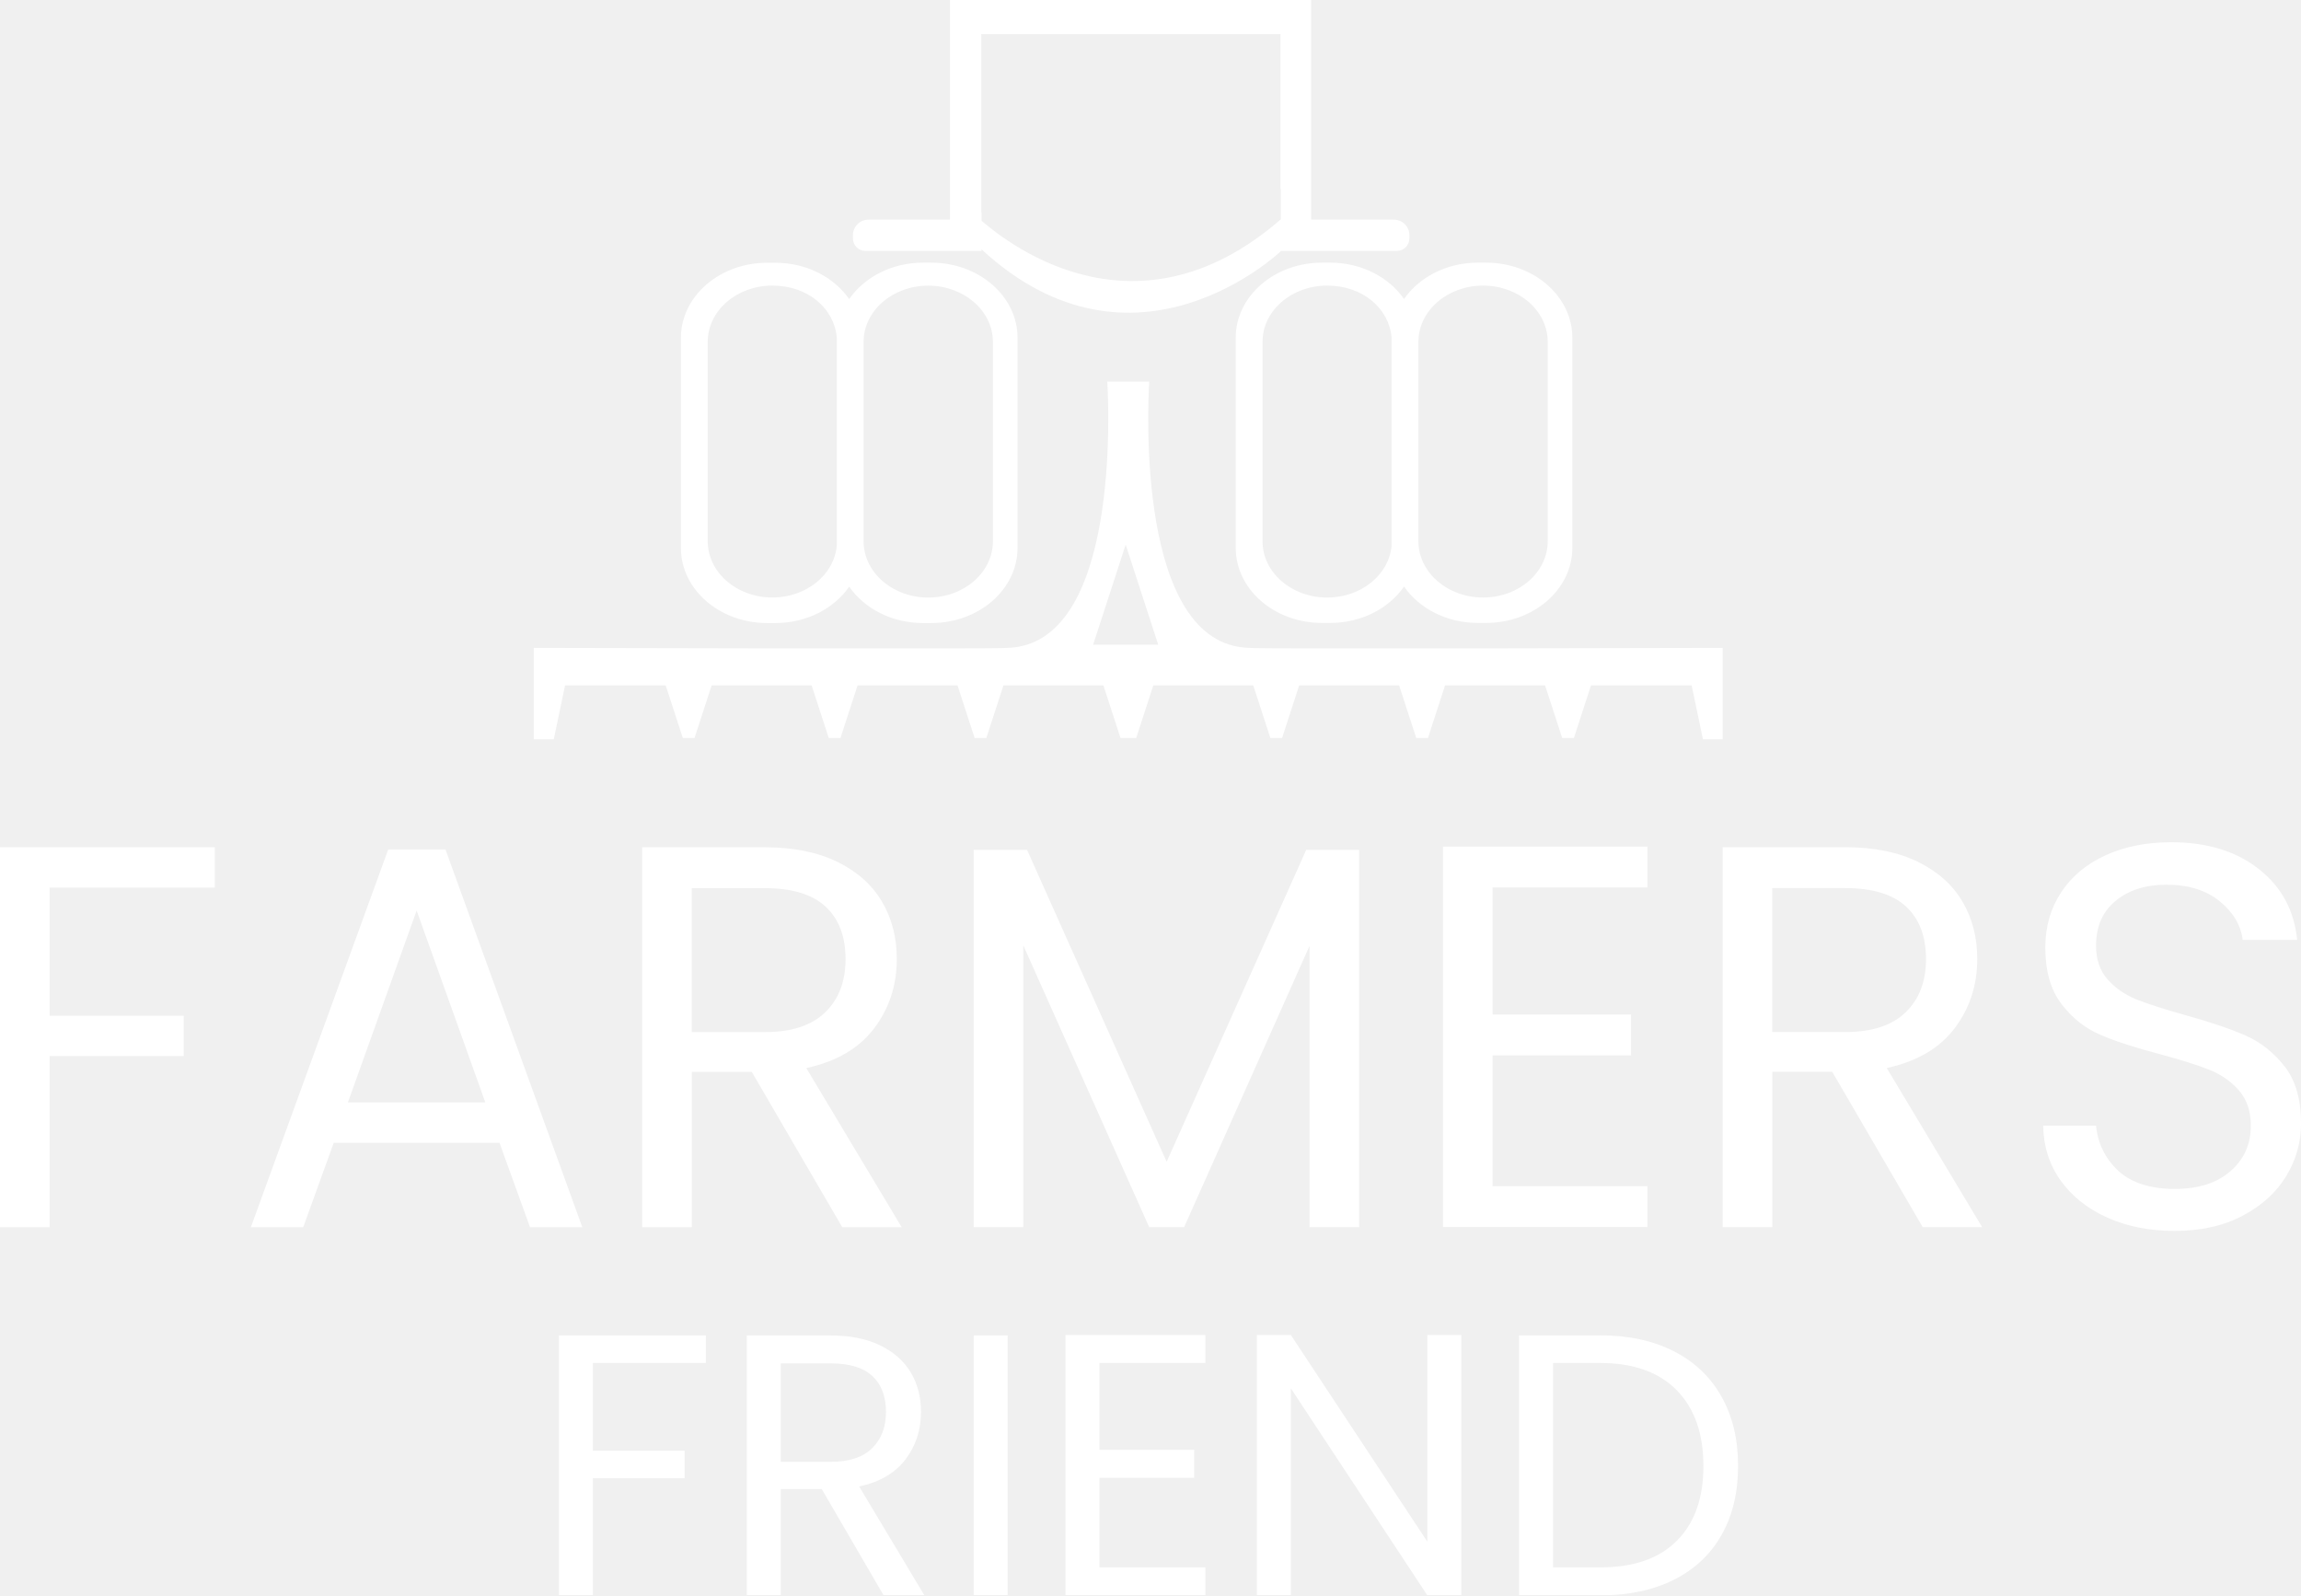
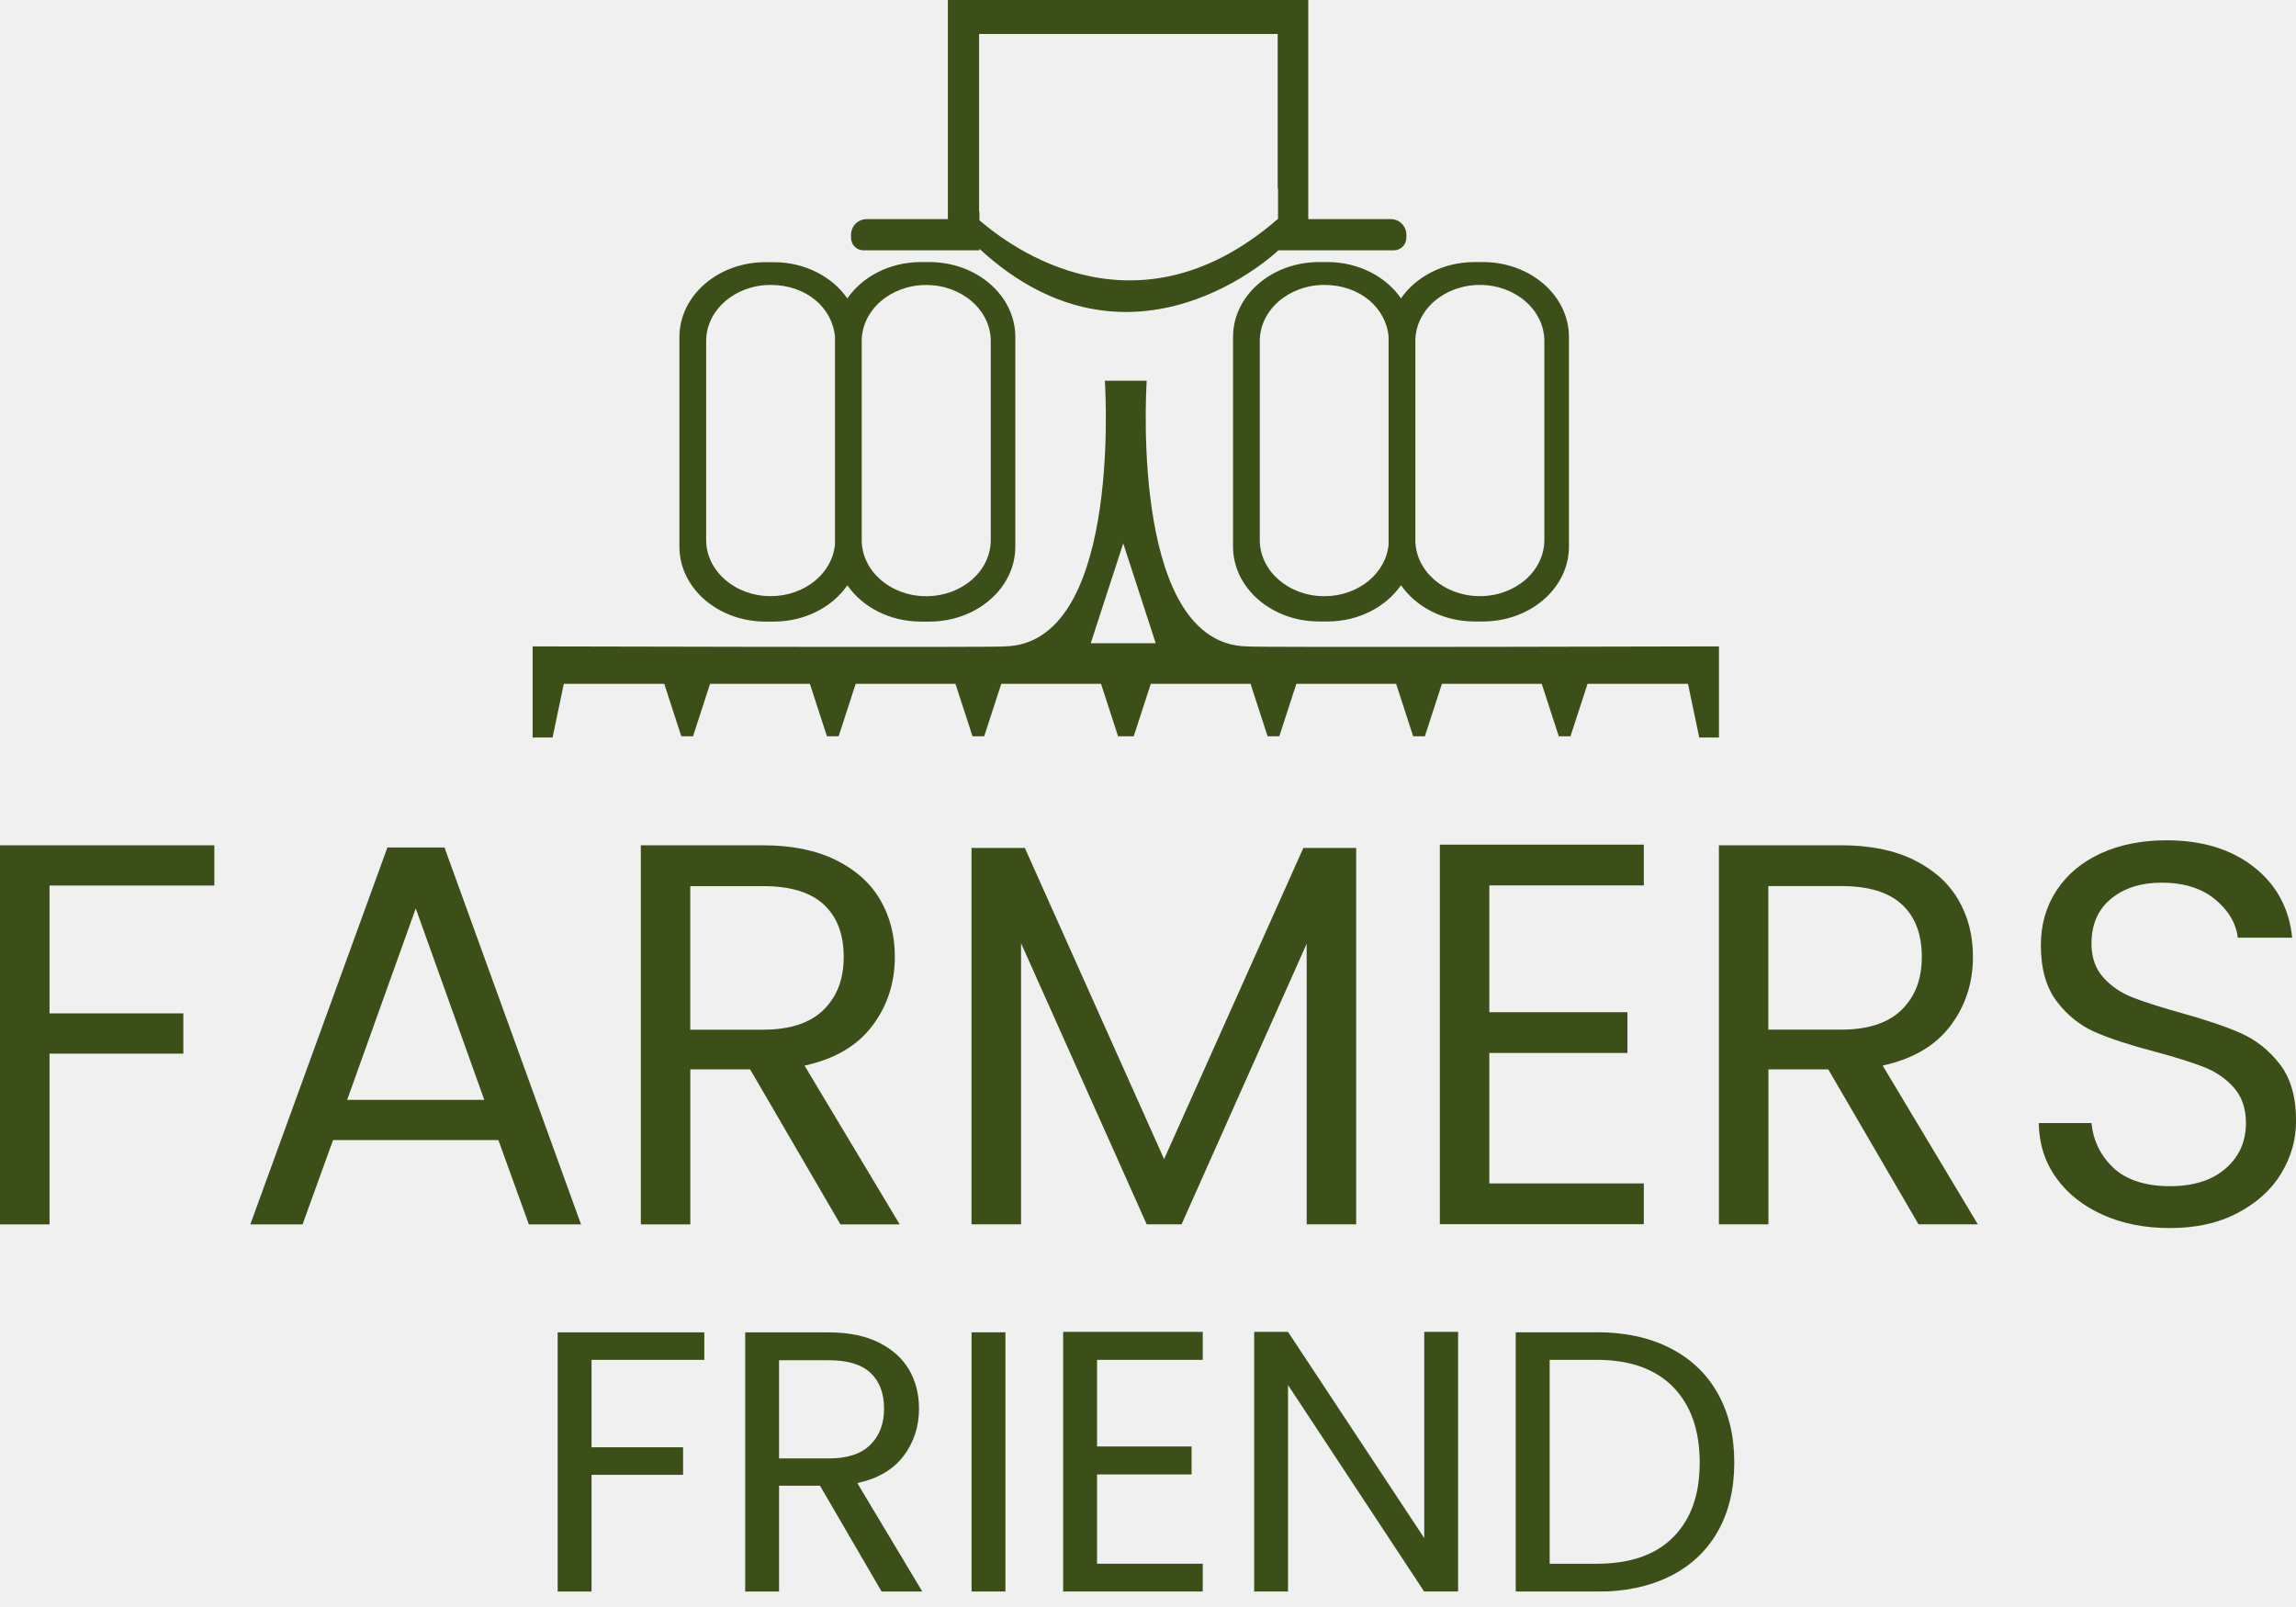
- <svg xmlns="http://www.w3.org/2000/svg" width="375" height="260" viewBox="0 0 375 260" fill="none">
-   <g clip-path="url(#clip0_4_29)">
-     <mask id="mask0_4_29" style="mask-type:luminance" maskUnits="userSpaceOnUse" x="0" y="0" width="375" height="260">
-       <path d="M375 0H0V260H375V0Z" fill="white" />
-     </mask>
-     <g mask="url(#mask0_4_29)">
-       <path d="M253.1 222.125H260.768C266.196 222.125 270.359 223.605 273.256 226.557C276.162 229.518 277.606 233.632 277.606 238.907C277.606 244.183 276.171 248.193 273.284 251.089C270.415 253.994 266.234 255.437 260.759 255.437H253.1V222.125ZM260.759 217.627H247.559V260H260.759C265.371 260 269.375 259.157 272.768 257.47C276.143 255.783 278.74 253.356 280.549 250.18C282.359 247.003 283.259 243.236 283.259 238.898C283.259 234.559 282.359 230.802 280.549 227.588C278.749 224.393 276.152 221.919 272.768 220.204C269.393 218.48 265.39 217.618 260.759 217.618V217.627ZM243.247 193.33V172.003H265.812V165.34H243.247V144.632H268.484V137.97H235.166V199.973H268.484V193.311H243.247V193.33ZM210.37 217.562H204.839V259.991H210.37V226.248L232.616 259.991H238.147V217.562H232.616V251.239L210.37 217.562ZM196.439 217.562H173.639V259.991H196.439V255.427H179.18V240.838H194.62V236.284H179.18V222.125H196.439V217.562ZM164.218 217.627H158.687V260H164.218V217.627ZM167.386 138.513H158.677V199.992H166.768V154.068L187.289 199.992H192.98L213.417 154.152V199.992H221.498V138.513H212.873L190.13 189.338L167.386 138.513ZM127.253 222.191H135.4C138.428 222.191 140.696 222.875 142.178 224.252C143.65 225.639 144.39 227.578 144.39 230.08C144.39 232.582 143.64 234.531 142.14 236.012C140.64 237.492 138.39 238.233 135.39 238.233H127.244V222.181H127.253V222.191ZM135.39 217.637H121.713V260.009H127.244V242.684H133.928L144.015 260.009H150.662L140.021 242.253C143.378 241.531 145.909 240.041 147.587 237.82C149.265 235.6 150.099 233.013 150.099 230.099C150.099 227.71 149.556 225.583 148.459 223.718C147.362 221.853 145.712 220.382 143.509 219.286C141.296 218.189 138.597 217.646 135.39 217.646M124.647 168.198H112.741V144.744H124.647C129.091 144.744 132.4 145.747 134.556 147.762C136.722 149.776 137.8 152.625 137.8 156.298C137.8 159.971 136.703 162.801 134.509 164.956C132.315 167.111 129.034 168.198 124.647 168.198ZM146.949 200.001L131.406 174.064C136.318 172.996 140.003 170.841 142.468 167.58C144.924 164.328 146.153 160.562 146.153 156.298C146.153 152.803 145.356 149.692 143.753 146.965C142.159 144.238 139.74 142.074 136.515 140.481C133.281 138.888 129.325 138.082 124.656 138.082H104.66V200.001H112.75V174.683H122.519L137.265 200.001H146.959H146.949ZM115.028 217.637H91.085V260.009H96.616V240.913H111.569V236.415H96.616V222.125H115.038V217.627L115.028 217.637ZM8.09 144.651H35.005V138.082H0V200.001H8.09V172.106H29.943V165.528H8.09V144.651ZM79.085 179.658H56.699L67.901 148.389L79.095 179.658H79.085ZM94.901 200.001L72.598 138.438H63.27L40.883 200.001H49.414L54.392 186.236H81.401L86.379 200.001H94.901ZM136.375 55.023C136.375 55.023 136.375 55.032 136.375 55.042V88.906C135.962 93.648 131.425 97.377 125.875 97.377C120.053 97.377 115.338 93.263 115.338 88.203V55.716C115.338 50.647 120.053 46.543 125.875 46.543C131.697 46.543 135.972 50.282 136.375 55.032M140.743 55.726C140.743 50.656 145.459 46.552 151.281 46.552C157.102 46.552 161.818 50.656 161.818 55.726V88.213C161.818 93.282 157.102 97.386 151.281 97.386C145.459 97.386 140.743 93.273 140.743 88.213V55.716V55.726ZM138.4 48.754C135.943 45.203 131.481 42.823 126.372 42.823H125.022C117.26 42.823 110.969 48.304 110.969 55.06V89.3C110.969 96.056 117.26 101.537 125.022 101.537H126.372C131.481 101.537 135.943 99.157 138.4 95.606C140.856 99.157 145.318 101.537 150.427 101.537H151.777C159.54 101.537 165.83 96.056 165.83 89.3V55.042C165.83 48.286 159.54 42.804 151.777 42.804H150.427C145.318 42.804 140.856 45.184 138.4 48.735M208.739 35.739C184.317 56.991 162.774 38.344 159.971 35.982V34.614H159.915V5.557H208.682V30.8H208.739V35.739ZM229.701 38.85V38.344C229.701 36.938 228.557 35.795 227.151 35.795H213.679V0H154.815V35.795H141.55C140.143 35.795 139 36.938 139 38.344V38.85C139 39.974 139.909 40.892 141.043 40.892H159.962V40.639C184.955 63.681 208.729 40.949 208.729 40.949V40.892H227.647C228.772 40.892 229.691 39.983 229.691 38.85M252.237 88.203C252.237 93.273 247.522 97.377 241.7 97.377C235.878 97.377 231.163 93.263 231.163 88.203V55.716C231.163 50.647 235.878 46.543 241.7 46.543C247.522 46.543 252.237 50.647 252.237 55.716V88.203ZM226.794 55.032C226.794 55.032 226.794 55.042 226.794 55.051V88.916C226.382 93.657 221.844 97.386 216.295 97.386C210.473 97.386 205.757 93.273 205.757 88.213V55.716C205.757 50.647 210.473 46.543 216.295 46.543C222.116 46.543 226.391 50.282 226.794 55.032ZM256.25 89.29V55.042C256.25 48.286 249.959 42.804 242.197 42.804H240.847C235.738 42.804 231.275 45.184 228.819 48.735C226.363 45.184 221.901 42.804 216.791 42.804H215.441C207.679 42.804 201.389 48.286 201.389 55.042V89.281C201.389 96.037 207.679 101.519 215.441 101.519H216.791C221.901 101.519 226.363 99.139 228.819 95.587C231.275 99.139 235.738 101.519 240.847 101.519H242.197C249.959 101.519 256.25 96.037 256.25 89.281M188.761 105.07H178.149L183.455 88.756L188.761 105.07ZM277.493 120.475H280.755V105.585C280.755 105.585 203.629 105.792 203.629 105.585C185.067 105.192 187.083 65.546 187.289 62.191H180.455C180.661 65.546 182.677 105.192 164.115 105.585C164.115 105.792 86.988 105.585 86.988 105.585V120.475H90.251L92.088 111.704H108.494L111.278 120.269H113.191L115.975 111.704H132.278L135.062 120.269H136.975L139.759 111.704H156.052L158.837 120.269H160.749L163.533 111.704H179.827L182.611 120.269H185.17L187.955 111.704H204.248L207.032 120.269H208.945L211.729 111.704H228.022L230.807 120.269H232.719L235.503 111.704H251.806L254.591 120.269H256.503L259.287 111.704H275.693L277.531 120.475H277.493ZM300.724 168.189H288.818V144.735H300.733C305.177 144.735 308.477 145.738 310.642 147.752C312.808 149.767 313.886 152.615 313.886 156.289C313.886 159.962 312.789 162.792 310.595 164.947C308.402 167.102 305.121 168.189 300.733 168.189M323.036 199.992L307.492 174.055C312.405 172.987 316.089 170.831 318.555 167.571C321.011 164.319 322.239 160.552 322.239 156.289C322.239 152.793 321.442 149.682 319.839 146.956C318.245 144.229 315.827 142.064 312.602 140.471C309.377 138.878 305.42 138.073 300.742 138.073H280.746V199.992H288.837V174.673H298.605L313.352 199.992H323.045H323.036ZM365.485 153.168H374.372C373.894 148.371 371.813 144.519 368.11 141.615C364.407 138.71 359.654 137.257 353.851 137.257C349.819 137.257 346.257 137.97 343.145 139.384C340.042 140.809 337.623 142.823 335.907 145.428C334.192 148.033 333.329 151.032 333.329 154.405C333.329 158.256 334.201 161.311 335.945 163.598C337.688 165.884 339.788 167.552 342.254 168.62C344.71 169.688 347.982 170.747 352.069 171.815C355.388 172.706 358.022 173.54 359.982 174.308C361.941 175.076 363.563 176.201 364.866 177.681C366.169 179.162 366.825 181.083 366.825 183.453C366.825 186.471 365.719 188.944 363.497 190.875C361.285 192.805 358.238 193.761 354.394 193.761C350.551 193.761 347.298 192.768 345.198 190.781C343.088 188.794 341.888 186.358 341.598 183.453H332.982C333.039 186.827 333.985 189.806 335.823 192.383C337.66 194.96 340.191 196.975 343.426 198.427C346.651 199.88 350.316 200.601 354.404 200.601C358.669 200.601 362.363 199.786 365.503 198.118C368.644 196.459 371.016 194.295 372.609 191.634C374.213 188.973 375.009 186.124 375.009 183.097C375.009 179.19 374.119 176.098 372.347 173.811C370.566 171.534 368.438 169.848 365.944 168.751C363.46 167.655 360.169 166.549 356.082 165.415C352.707 164.469 350.082 163.626 348.216 162.885C346.351 162.145 344.776 161.058 343.51 159.643C342.235 158.219 341.598 156.382 341.598 154.133C341.598 150.994 342.666 148.549 344.795 146.806C346.923 145.054 349.688 144.182 353.054 144.182C356.672 144.182 359.569 145.091 361.763 146.89C363.957 148.689 365.194 150.779 365.494 153.15" fill="white" />
-     </g>
+ <svg xmlns="http://www.w3.org/2000/svg" width="80" height="56" viewBox="0 0 80 56" fill="none">
+   <mask id="mask0_1924_2745" style="mask-type:luminance" maskUnits="userSpaceOnUse" x="0" y="0" width="80" height="56">
+     <path d="M80 0H0V55.467H80V0Z" fill="white" />
+   </mask>
+   <g mask="url(#mask0_1924_2745)">
+     <path d="M53.995 47.387H55.63C56.788 47.387 57.677 47.702 58.295 48.332C58.914 48.964 59.223 49.842 59.223 50.967C59.223 52.092 58.916 52.948 58.3 53.566C57.688 54.185 56.797 54.493 55.629 54.493H53.995V47.387ZM55.629 46.427H52.813V55.467H55.629C56.612 55.467 57.467 55.287 58.191 54.927C58.91 54.567 59.465 54.049 59.85 53.372C60.236 52.694 60.428 51.89 60.428 50.965C60.428 50.039 60.236 49.238 59.85 48.552C59.466 47.87 58.912 47.343 58.191 46.977C57.471 46.609 56.617 46.425 55.629 46.425V46.427ZM51.893 41.244V36.694H56.706V35.273H51.893V30.855H57.276V29.434H50.169V42.661H57.276V41.24H51.893V41.244ZM44.879 46.413H43.699V55.465H44.879V48.266L49.625 55.465H50.805V46.413H49.625V53.598L44.879 46.413ZM41.907 46.413H37.043V55.465H41.907V54.491H38.225V51.379H41.519V50.407H38.225V47.387H41.907V46.413ZM35.033 46.427H33.853V55.467H35.033V46.427ZM35.709 29.549H33.851V42.665H35.577V32.868L39.955 42.665H41.169L45.529 32.886V42.665H47.253V29.549H45.413L40.561 40.392L35.709 29.549ZM27.147 47.401H28.885C29.531 47.401 30.015 47.547 30.331 47.84C30.645 48.136 30.803 48.55 30.803 49.084C30.803 49.617 30.643 50.033 30.323 50.349C30.003 50.665 29.523 50.823 28.883 50.823H27.145V47.399H27.147V47.401ZM28.883 46.429H25.965V55.469H27.145V51.773H28.571L30.723 55.469H32.141L29.871 51.681C30.587 51.527 31.127 51.209 31.485 50.735C31.843 50.261 32.021 49.709 32.021 49.088C32.021 48.578 31.905 48.124 31.671 47.727C31.437 47.329 31.085 47.015 30.615 46.781C30.143 46.547 29.567 46.431 28.883 46.431M26.591 35.882H24.051V30.879H26.591C27.539 30.879 28.245 31.093 28.705 31.523C29.167 31.952 29.397 32.56 29.397 33.344C29.397 34.127 29.163 34.731 28.695 35.191C28.227 35.65 27.527 35.882 26.591 35.882ZM31.349 42.667L28.033 37.134C29.081 36.906 29.867 36.446 30.393 35.75C30.917 35.057 31.179 34.253 31.179 33.344C31.179 32.598 31.009 31.934 30.667 31.352C30.327 30.771 29.811 30.309 29.123 29.969C28.433 29.63 27.589 29.457 26.593 29.457H22.328V42.667H24.053V37.266H26.137L29.283 42.667H31.351H31.349ZM24.539 46.429H19.431V55.469H20.611V51.395H23.801V50.435H20.611V47.387H24.541V46.427L24.539 46.429ZM1.726 30.859H7.468V29.457H0V42.667H1.726V36.716H6.388V35.313H1.726V30.859ZM16.872 38.327H12.096L14.486 31.656L16.874 38.327H16.872ZM20.245 42.667L15.488 29.534H13.498L8.722 42.667H10.542L11.604 39.73H17.366L18.427 42.667H20.245ZM29.093 11.738C29.093 11.738 29.093 11.74 29.093 11.742V18.967C29.005 19.978 28.037 20.774 26.853 20.774C25.611 20.774 24.605 19.896 24.605 18.817V11.886C24.605 10.805 25.611 9.929 26.853 9.929C28.095 9.929 29.007 10.727 29.093 11.74M30.025 11.888C30.025 10.807 31.031 9.931 32.273 9.931C33.515 9.931 34.521 10.807 34.521 11.888V18.819C34.521 19.9 33.515 20.776 32.273 20.776C31.031 20.776 30.025 19.898 30.025 18.819V11.886V11.888ZM29.525 10.401C29.001 9.643 28.049 9.136 26.959 9.136H26.671C25.015 9.136 23.673 10.305 23.673 11.746V19.051C23.673 20.492 25.015 21.661 26.671 21.661H26.959C28.049 21.661 29.001 21.154 29.525 20.396C30.049 21.154 31.001 21.661 32.091 21.661H32.379C34.035 21.661 35.377 20.492 35.377 19.051V11.742C35.377 10.301 34.035 9.132 32.379 9.132H32.091C31.001 9.132 30.049 9.639 29.525 10.397M44.531 7.624C39.321 12.158 34.725 8.18 34.127 7.676V7.384H34.115V1.185H44.519V6.571H44.531V7.624ZM49.003 8.288V8.18C49.003 7.88 48.759 7.636 48.459 7.636H45.585V0H33.027V7.636H30.197C29.897 7.636 29.653 7.88 29.653 8.18V8.288C29.653 8.528 29.847 8.724 30.089 8.724H34.125V8.67C39.457 13.585 44.529 8.736 44.529 8.736V8.724H48.565C48.805 8.724 49.001 8.53 49.001 8.288M53.81 18.817C53.81 19.898 52.805 20.774 51.563 20.774C50.321 20.774 49.315 19.896 49.315 18.817V11.886C49.315 10.805 50.321 9.929 51.563 9.929C52.805 9.929 53.81 10.805 53.81 11.886V18.817ZM48.383 11.74C48.383 11.74 48.383 11.742 48.383 11.744V18.969C48.295 19.98 47.327 20.776 46.143 20.776C44.901 20.776 43.895 19.898 43.895 18.819V11.886C43.895 10.805 44.901 9.929 46.143 9.929C47.385 9.929 48.297 10.727 48.383 11.74ZM54.667 19.049V11.742C54.667 10.301 53.325 9.132 51.669 9.132H51.381C50.291 9.132 49.339 9.639 48.815 10.397C48.291 9.639 47.339 9.132 46.249 9.132H45.961C44.305 9.132 42.963 10.301 42.963 11.742V19.047C42.963 20.488 44.305 21.657 45.961 21.657H46.249C47.339 21.657 48.291 21.15 48.815 20.392C49.339 21.15 50.291 21.657 51.381 21.657H51.669C53.325 21.657 54.667 20.488 54.667 19.047M40.269 22.415H38.005L39.137 18.935L40.269 22.415ZM59.199 25.701H59.894V22.525C59.894 22.525 43.441 22.569 43.441 22.525C39.481 22.441 39.911 13.983 39.955 13.268H38.497C38.541 13.983 38.971 22.441 35.011 22.525C35.011 22.569 18.558 22.525 18.558 22.525V25.701H19.253L19.645 23.83H23.145L23.739 25.657H24.147L24.741 23.83H28.219L28.813 25.657H29.221L29.815 23.83H33.291L33.885 25.657H34.293L34.887 23.83H38.363L38.957 25.657H39.503L40.097 23.83H43.573L44.167 25.657H44.575L45.169 23.83H48.645L49.239 25.657H49.647L50.241 23.83H53.719L54.313 25.657H54.721L55.315 23.83H58.815L59.207 25.701H59.199ZM64.154 35.88H61.614V30.877H64.156C65.104 30.877 65.808 31.091 66.27 31.52C66.732 31.95 66.962 32.558 66.962 33.342C66.962 34.125 66.728 34.729 66.26 35.189C65.792 35.648 65.092 35.88 64.156 35.88M68.914 42.665L65.598 37.132C66.646 36.904 67.432 36.444 67.958 35.748C68.482 35.055 68.744 34.251 68.744 33.342C68.744 32.596 68.574 31.932 68.232 31.351C67.892 30.769 67.376 30.307 66.688 29.967C66 29.627 65.156 29.456 64.158 29.456H59.892V42.665H61.618V37.264H63.702L66.848 42.665H68.916H68.914ZM77.97 32.676H79.866C79.764 31.652 79.32 30.831 78.53 30.211C77.74 29.591 76.726 29.282 75.488 29.282C74.628 29.282 73.868 29.434 73.204 29.735C72.542 30.039 72.026 30.469 71.66 31.025C71.294 31.58 71.11 32.22 71.11 32.94C71.11 33.761 71.296 34.413 71.668 34.901C72.04 35.389 72.488 35.744 73.014 35.972C73.538 36.2 74.236 36.426 75.108 36.654C75.816 36.844 76.378 37.022 76.796 37.186C77.214 37.35 77.56 37.59 77.838 37.905C78.116 38.221 78.256 38.631 78.256 39.137C78.256 39.781 78.02 40.308 77.546 40.72C77.074 41.132 76.424 41.336 75.604 41.336C74.784 41.336 74.09 41.124 73.642 40.7C73.192 40.276 72.936 39.756 72.874 39.137H71.036C71.048 39.856 71.25 40.492 71.642 41.042C72.034 41.592 72.574 42.021 73.264 42.331C73.952 42.641 74.734 42.795 75.606 42.795C76.516 42.795 77.304 42.621 77.974 42.265C78.644 41.911 79.15 41.45 79.49 40.882C79.832 40.314 80.002 39.706 80.002 39.061C80.002 38.227 79.812 37.568 79.434 37.08C79.054 36.594 78.6 36.234 78.068 36C77.538 35.766 76.836 35.531 75.964 35.288C75.244 35.087 74.684 34.907 74.286 34.749C73.888 34.591 73.552 34.359 73.282 34.057C73.01 33.753 72.874 33.361 72.874 32.882C72.874 32.212 73.102 31.691 73.556 31.319C74.01 30.945 74.6 30.759 75.318 30.759C76.09 30.759 76.708 30.953 77.176 31.337C77.644 31.72 77.908 32.166 77.972 32.672" fill="#3C4F18" />
  </g>
-   <defs>
-     <clipPath id="clip0_4_29">
-       <rect width="375" height="260" fill="white" />
-     </clipPath>
-   </defs>
</svg>
